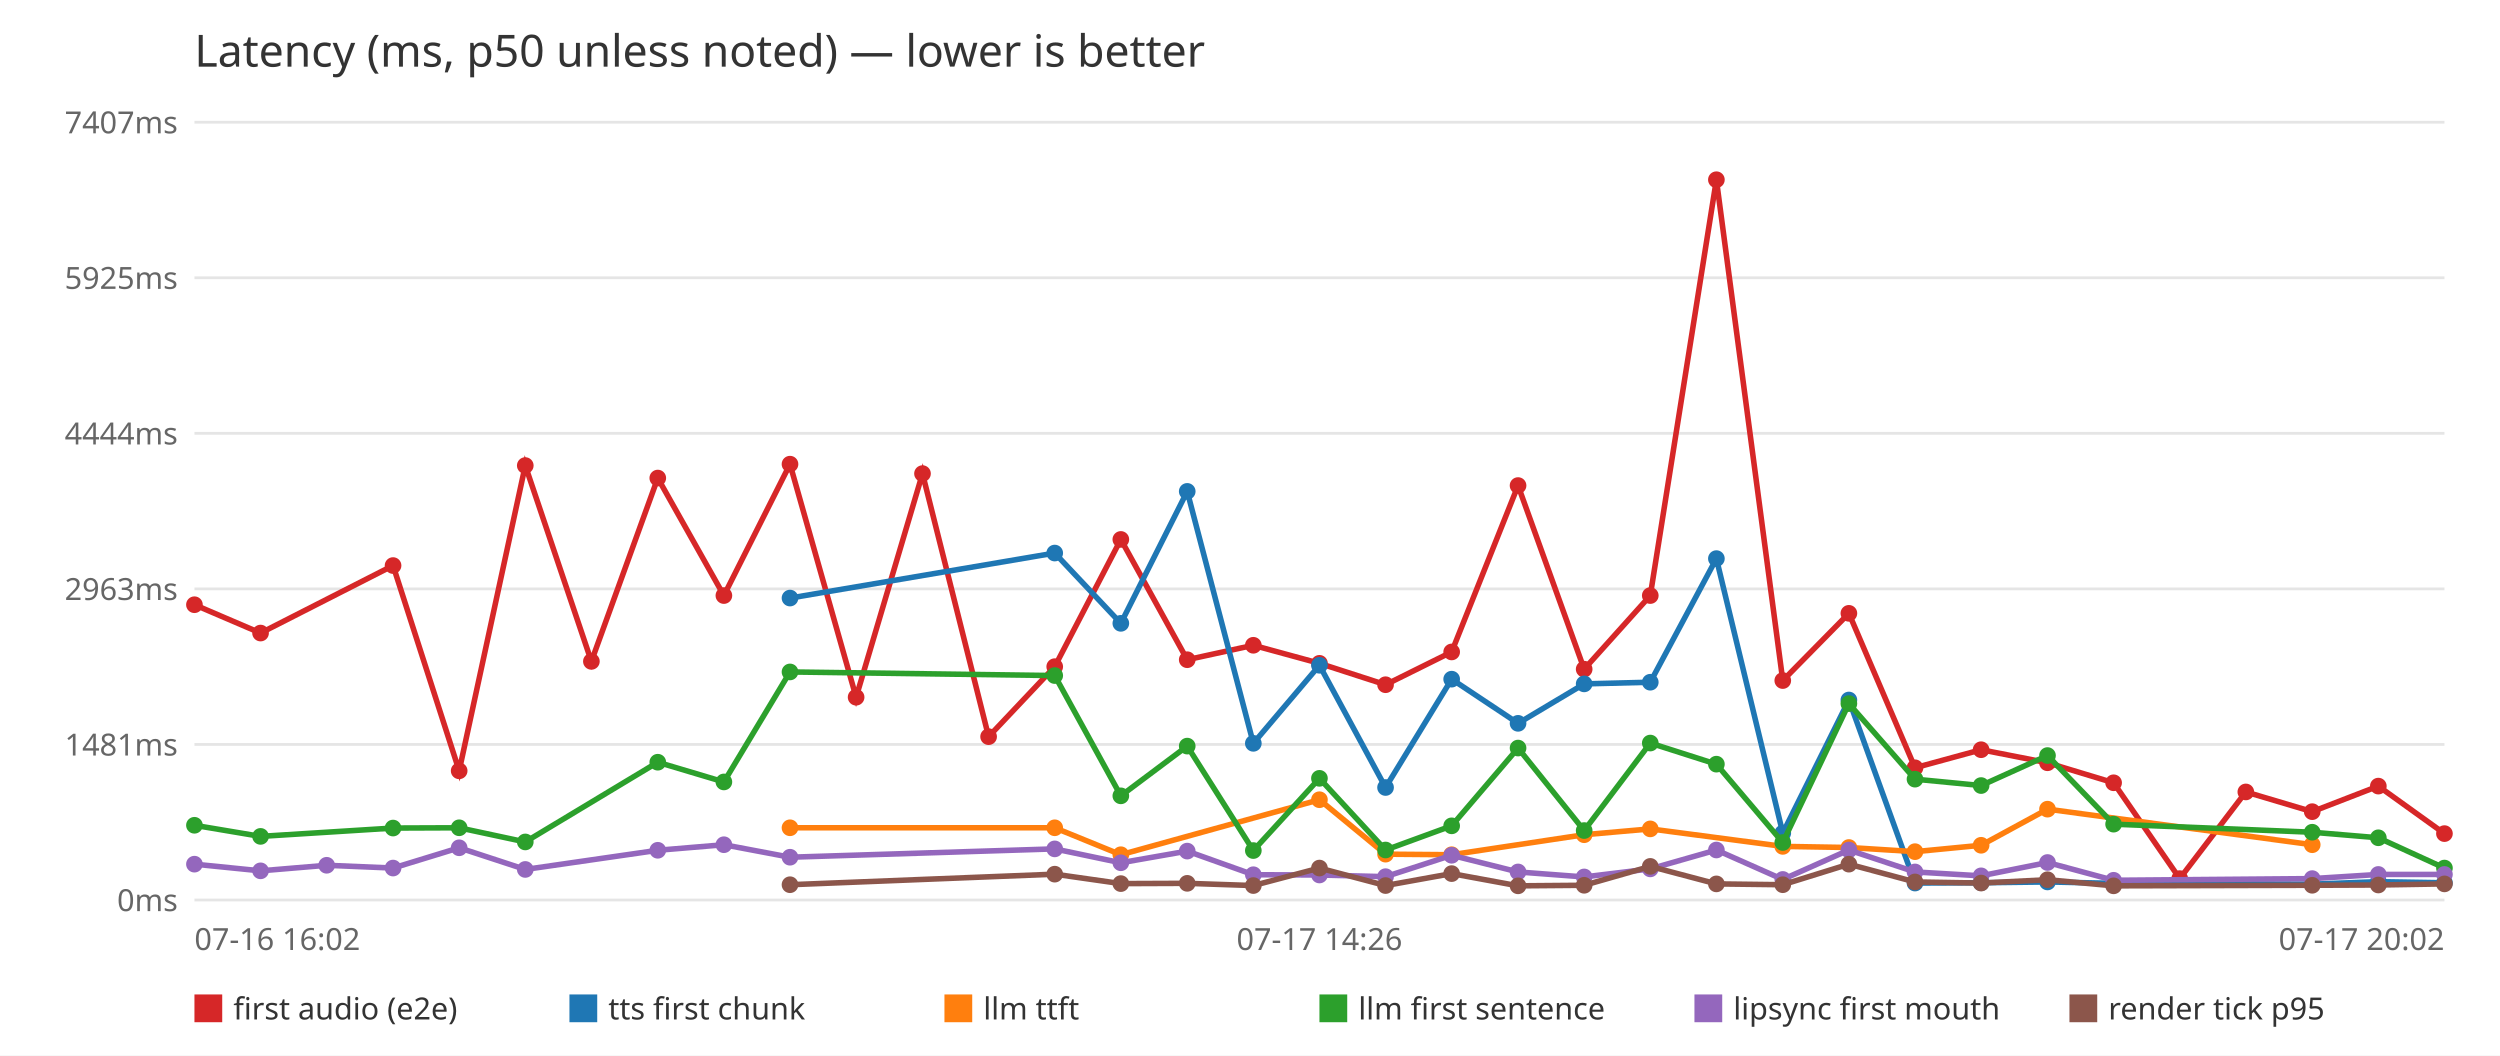
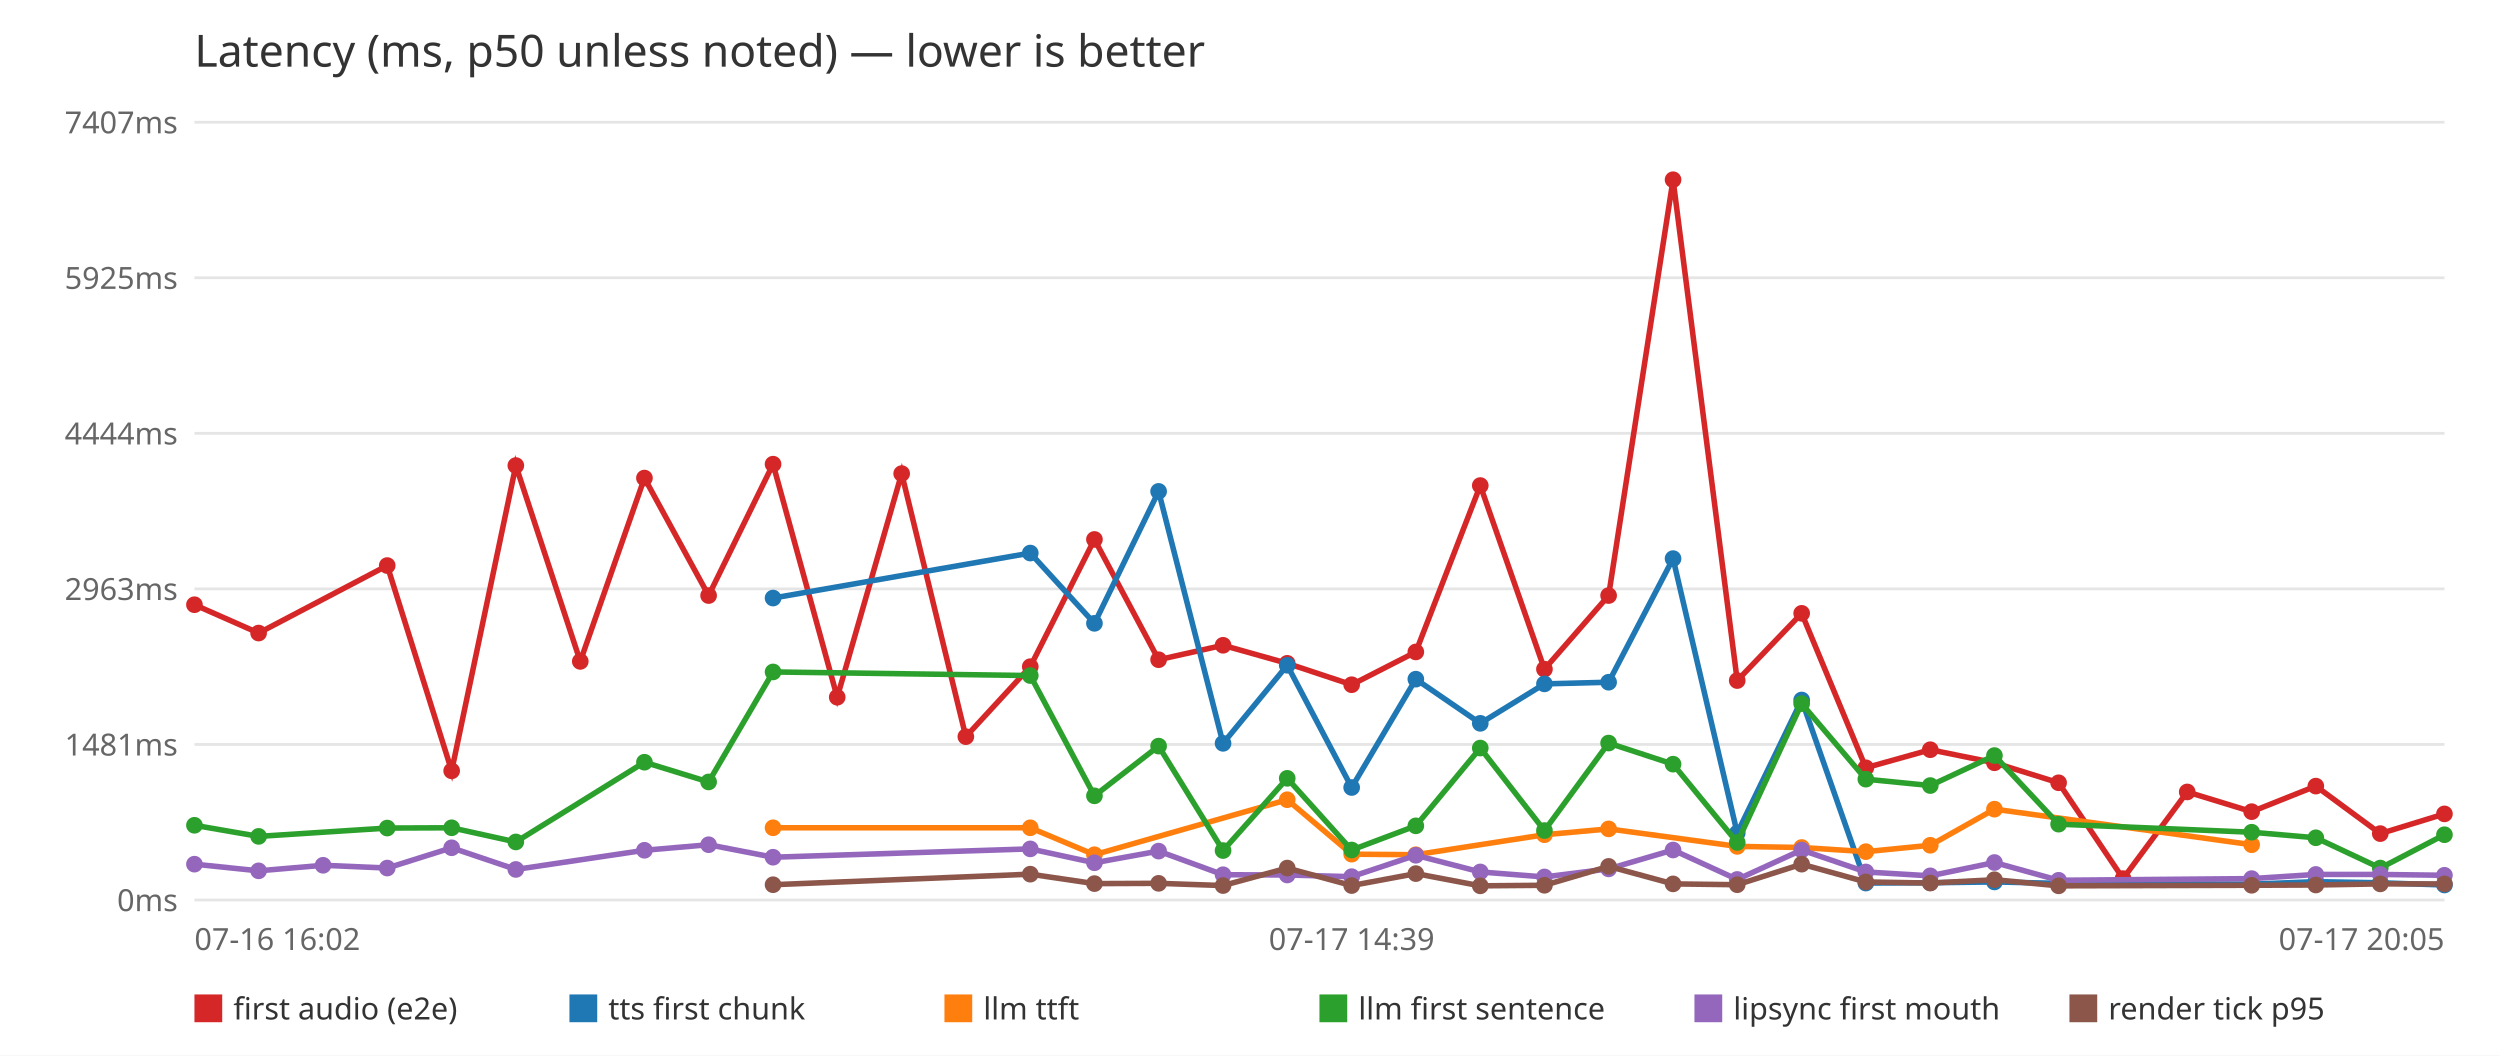
<svg xmlns="http://www.w3.org/2000/svg" width="900" height="380" viewBox="0 0 900 380" font-family="sans-serif">
  <rect width="900" height="380" fill="white" />
  <text x="70" y="24" font-size="16" fill="#333">Latency (ms, p50 unless noted) — lower is better</text>
  <line x1="70" y1="324.0" x2="880" y2="324.0" stroke="#e5e5e5" />
  <text x="64" y="328.0" font-size="11" fill="#666" text-anchor="end">0ms</text>
  <line x1="70" y1="268.0" x2="880" y2="268.0" stroke="#e5e5e5" />
  <text x="64" y="272.0" font-size="11" fill="#666" text-anchor="end">1481ms</text>
  <line x1="70" y1="212.0" x2="880" y2="212.0" stroke="#e5e5e5" />
  <text x="64" y="216.0" font-size="11" fill="#666" text-anchor="end">2963ms</text>
  <line x1="70" y1="156.0" x2="880" y2="156.0" stroke="#e5e5e5" />
  <text x="64" y="160.0" font-size="11" fill="#666" text-anchor="end">4444ms</text>
  <line x1="70" y1="100.0" x2="880" y2="100.0" stroke="#e5e5e5" />
  <text x="64" y="104.0" font-size="11" fill="#666" text-anchor="end">5925ms</text>
  <line x1="70" y1="44.0" x2="880" y2="44.0" stroke="#e5e5e5" />
  <text x="64" y="48.0" font-size="11" fill="#666" text-anchor="end">7407ms</text>
  <text x="70.0" y="342" font-size="11" fill="#666" text-anchor="start">07-16 16:02</text>
-   <text x="475.0" y="342" font-size="11" fill="#666" text-anchor="middle">07-17 14:26</text>
-   <text x="880.0" y="342" font-size="11" fill="#666" text-anchor="end">07-17 20:02</text>
-   <polyline points="70.0,217.7 93.8,227.9 141.5,203.6 165.3,277.5 189.1,167.6 212.9,238.1 236.8,172.1 260.6,214.4 284.4,167.1 308.2,251.0 332.1,170.5 355.9,265.2 379.7,240.0 403.5,194.2 427.4,237.5 451.2,232.3 475.0,238.8 498.8,246.5 522.6,234.7 546.5,174.8 570.3,240.9 594.1,214.4 617.9,64.7 641.8,245.0 665.6,220.8 689.4,276.4 713.2,269.9 737.1,274.6 760.9,281.8 784.7,316.3 808.5,285.1 832.4,292.2 856.2,283.0 880.0,300.1" fill="none" stroke="#d62728" stroke-width="2" />
+   <text x="486.6" y="342" font-size="11" fill="#666" text-anchor="middle">07-17 14:39</text>
+   <text x="880.0" y="342" font-size="11" fill="#666" text-anchor="end">07-17 20:05</text>
+   <polyline points="70.0,217.7 93.1,227.9 139.4,203.6 162.6,277.5 185.7,167.6 208.9,238.1 232.0,172.1 255.1,214.4 278.3,167.1 301.4,251.0 324.6,170.5 347.7,265.2 370.9,240.0 394.0,194.2 417.1,237.5 440.3,232.3 463.4,238.8 486.6,246.5 509.7,234.7 532.9,174.8 556.0,240.9 579.1,214.4 602.3,64.7 625.4,245.0 648.6,220.8 671.7,276.4 694.9,269.9 718.0,274.6 741.1,281.8 764.3,316.3 787.4,285.1 810.6,292.2 833.7,283.0 856.9,300.1 880.0,293.0" fill="none" stroke="#d62728" stroke-width="2" />
  <circle cx="70.0" cy="217.7" r="3" fill="#d62728" />
-   <circle cx="93.8" cy="227.9" r="3" fill="#d62728" />
-   <circle cx="141.5" cy="203.6" r="3" fill="#d62728" />
-   <circle cx="165.3" cy="277.5" r="3" fill="#d62728" />
-   <circle cx="189.1" cy="167.6" r="3" fill="#d62728" />
-   <circle cx="212.9" cy="238.1" r="3" fill="#d62728" />
-   <circle cx="236.8" cy="172.1" r="3" fill="#d62728" />
-   <circle cx="260.6" cy="214.4" r="3" fill="#d62728" />
-   <circle cx="284.4" cy="167.1" r="3" fill="#d62728" />
-   <circle cx="308.2" cy="251.0" r="3" fill="#d62728" />
-   <circle cx="332.1" cy="170.5" r="3" fill="#d62728" />
-   <circle cx="355.9" cy="265.2" r="3" fill="#d62728" />
-   <circle cx="379.7" cy="240.0" r="3" fill="#d62728" />
-   <circle cx="403.5" cy="194.2" r="3" fill="#d62728" />
-   <circle cx="427.4" cy="237.5" r="3" fill="#d62728" />
-   <circle cx="451.2" cy="232.3" r="3" fill="#d62728" />
-   <circle cx="475.0" cy="238.8" r="3" fill="#d62728" />
-   <circle cx="498.8" cy="246.5" r="3" fill="#d62728" />
-   <circle cx="522.6" cy="234.7" r="3" fill="#d62728" />
-   <circle cx="546.5" cy="174.8" r="3" fill="#d62728" />
-   <circle cx="570.3" cy="240.9" r="3" fill="#d62728" />
-   <circle cx="594.1" cy="214.4" r="3" fill="#d62728" />
-   <circle cx="617.9" cy="64.7" r="3" fill="#d62728" />
-   <circle cx="641.8" cy="245.0" r="3" fill="#d62728" />
-   <circle cx="665.6" cy="220.8" r="3" fill="#d62728" />
-   <circle cx="689.4" cy="276.4" r="3" fill="#d62728" />
-   <circle cx="713.2" cy="269.9" r="3" fill="#d62728" />
-   <circle cx="737.1" cy="274.6" r="3" fill="#d62728" />
-   <circle cx="760.9" cy="281.8" r="3" fill="#d62728" />
-   <circle cx="784.7" cy="316.3" r="3" fill="#d62728" />
-   <circle cx="808.5" cy="285.1" r="3" fill="#d62728" />
-   <circle cx="832.4" cy="292.2" r="3" fill="#d62728" />
-   <circle cx="856.2" cy="283.0" r="3" fill="#d62728" />
-   <circle cx="880.0" cy="300.1" r="3" fill="#d62728" />
+   <circle cx="93.1" cy="227.9" r="3" fill="#d62728" />
+   <circle cx="139.4" cy="203.6" r="3" fill="#d62728" />
+   <circle cx="162.6" cy="277.5" r="3" fill="#d62728" />
+   <circle cx="185.7" cy="167.6" r="3" fill="#d62728" />
+   <circle cx="208.9" cy="238.1" r="3" fill="#d62728" />
+   <circle cx="232.0" cy="172.1" r="3" fill="#d62728" />
+   <circle cx="255.1" cy="214.4" r="3" fill="#d62728" />
+   <circle cx="278.3" cy="167.1" r="3" fill="#d62728" />
+   <circle cx="301.4" cy="251.0" r="3" fill="#d62728" />
+   <circle cx="324.6" cy="170.5" r="3" fill="#d62728" />
+   <circle cx="347.7" cy="265.2" r="3" fill="#d62728" />
+   <circle cx="370.9" cy="240.0" r="3" fill="#d62728" />
+   <circle cx="394.0" cy="194.2" r="3" fill="#d62728" />
+   <circle cx="417.1" cy="237.5" r="3" fill="#d62728" />
+   <circle cx="440.3" cy="232.3" r="3" fill="#d62728" />
+   <circle cx="463.4" cy="238.8" r="3" fill="#d62728" />
+   <circle cx="486.6" cy="246.5" r="3" fill="#d62728" />
+   <circle cx="509.7" cy="234.7" r="3" fill="#d62728" />
+   <circle cx="532.9" cy="174.8" r="3" fill="#d62728" />
+   <circle cx="556.0" cy="240.9" r="3" fill="#d62728" />
+   <circle cx="579.1" cy="214.4" r="3" fill="#d62728" />
+   <circle cx="602.3" cy="64.7" r="3" fill="#d62728" />
+   <circle cx="625.4" cy="245.0" r="3" fill="#d62728" />
+   <circle cx="648.6" cy="220.8" r="3" fill="#d62728" />
+   <circle cx="671.7" cy="276.4" r="3" fill="#d62728" />
+   <circle cx="694.9" cy="269.9" r="3" fill="#d62728" />
+   <circle cx="718.0" cy="274.6" r="3" fill="#d62728" />
+   <circle cx="741.1" cy="281.8" r="3" fill="#d62728" />
+   <circle cx="764.3" cy="316.3" r="3" fill="#d62728" />
+   <circle cx="787.4" cy="285.1" r="3" fill="#d62728" />
+   <circle cx="810.6" cy="292.2" r="3" fill="#d62728" />
+   <circle cx="833.7" cy="283.0" r="3" fill="#d62728" />
+   <circle cx="856.9" cy="300.1" r="3" fill="#d62728" />
+   <circle cx="880.0" cy="293.0" r="3" fill="#d62728" />
  <rect x="70.0" y="358" width="10" height="10" fill="#d62728" />
  <text x="84.0" y="367" font-size="11" fill="#333">first audio (e2e)</text>
-   <polyline points="284.4,215.3 379.7,199.1 403.5,224.4 427.4,176.9 451.2,267.6 475.0,239.5 498.8,283.5 522.6,244.5 546.5,260.4 570.3,246.2 594.1,245.6 617.9,201.1 641.8,299.9 665.6,252.0 689.4,317.9 713.2,317.8 737.1,317.5 760.9,318.0 832.4,318.3 856.2,317.4 880.0,317.8" fill="none" stroke="#1f77b4" stroke-width="2" />
-   <circle cx="284.4" cy="215.3" r="3" fill="#1f77b4" />
-   <circle cx="379.7" cy="199.1" r="3" fill="#1f77b4" />
-   <circle cx="403.5" cy="224.4" r="3" fill="#1f77b4" />
-   <circle cx="427.4" cy="176.9" r="3" fill="#1f77b4" />
-   <circle cx="451.2" cy="267.6" r="3" fill="#1f77b4" />
-   <circle cx="475.0" cy="239.5" r="3" fill="#1f77b4" />
-   <circle cx="498.8" cy="283.5" r="3" fill="#1f77b4" />
-   <circle cx="522.6" cy="244.5" r="3" fill="#1f77b4" />
-   <circle cx="546.5" cy="260.4" r="3" fill="#1f77b4" />
-   <circle cx="570.3" cy="246.2" r="3" fill="#1f77b4" />
-   <circle cx="594.1" cy="245.6" r="3" fill="#1f77b4" />
-   <circle cx="617.9" cy="201.1" r="3" fill="#1f77b4" />
-   <circle cx="641.8" cy="299.9" r="3" fill="#1f77b4" />
-   <circle cx="665.6" cy="252.0" r="3" fill="#1f77b4" />
-   <circle cx="689.4" cy="317.9" r="3" fill="#1f77b4" />
-   <circle cx="713.2" cy="317.8" r="3" fill="#1f77b4" />
-   <circle cx="737.1" cy="317.5" r="3" fill="#1f77b4" />
-   <circle cx="760.9" cy="318.0" r="3" fill="#1f77b4" />
-   <circle cx="832.4" cy="318.3" r="3" fill="#1f77b4" />
-   <circle cx="856.2" cy="317.4" r="3" fill="#1f77b4" />
-   <circle cx="880.0" cy="317.8" r="3" fill="#1f77b4" />
+   <polyline points="278.3,215.3 370.9,199.1 394.0,224.4 417.1,176.9 440.3,267.6 463.4,239.5 486.6,283.5 509.7,244.5 532.9,260.4 556.0,246.2 579.1,245.6 602.3,201.1 625.4,299.9 648.6,252.0 671.7,317.9 694.9,317.8 718.0,317.5 741.1,318.0 810.6,318.3 833.7,317.4 856.9,317.8 880.0,318.6" fill="none" stroke="#1f77b4" stroke-width="2" />
+   <circle cx="278.3" cy="215.3" r="3" fill="#1f77b4" />
+   <circle cx="370.9" cy="199.1" r="3" fill="#1f77b4" />
+   <circle cx="394.0" cy="224.4" r="3" fill="#1f77b4" />
+   <circle cx="417.1" cy="176.9" r="3" fill="#1f77b4" />
+   <circle cx="440.3" cy="267.6" r="3" fill="#1f77b4" />
+   <circle cx="463.4" cy="239.5" r="3" fill="#1f77b4" />
+   <circle cx="486.6" cy="283.5" r="3" fill="#1f77b4" />
+   <circle cx="509.7" cy="244.5" r="3" fill="#1f77b4" />
+   <circle cx="532.9" cy="260.4" r="3" fill="#1f77b4" />
+   <circle cx="556.0" cy="246.2" r="3" fill="#1f77b4" />
+   <circle cx="579.1" cy="245.6" r="3" fill="#1f77b4" />
+   <circle cx="602.3" cy="201.1" r="3" fill="#1f77b4" />
+   <circle cx="625.4" cy="299.9" r="3" fill="#1f77b4" />
+   <circle cx="648.6" cy="252.0" r="3" fill="#1f77b4" />
+   <circle cx="671.7" cy="317.9" r="3" fill="#1f77b4" />
+   <circle cx="694.9" cy="317.8" r="3" fill="#1f77b4" />
+   <circle cx="718.0" cy="317.5" r="3" fill="#1f77b4" />
+   <circle cx="741.1" cy="318.0" r="3" fill="#1f77b4" />
+   <circle cx="810.6" cy="318.3" r="3" fill="#1f77b4" />
+   <circle cx="833.7" cy="317.4" r="3" fill="#1f77b4" />
+   <circle cx="856.9" cy="317.8" r="3" fill="#1f77b4" />
+   <circle cx="880.0" cy="318.6" r="3" fill="#1f77b4" />
  <rect x="205.0" y="358" width="10" height="10" fill="#1f77b4" />
  <text x="219.0" y="367" font-size="11" fill="#333">tts first chunk</text>
-   <polyline points="284.4,298.0 379.7,298.0 403.5,307.7 475.0,287.9 498.8,307.5 522.6,307.7 570.3,300.5 594.1,298.4 641.8,304.7 665.6,305.1 689.4,306.6 713.2,304.3 737.1,291.3 832.4,304.1" fill="none" stroke="#ff7f0e" stroke-width="2" />
-   <circle cx="284.4" cy="298.0" r="3" fill="#ff7f0e" />
-   <circle cx="379.7" cy="298.0" r="3" fill="#ff7f0e" />
-   <circle cx="403.5" cy="307.7" r="3" fill="#ff7f0e" />
-   <circle cx="475.0" cy="287.9" r="3" fill="#ff7f0e" />
-   <circle cx="498.8" cy="307.5" r="3" fill="#ff7f0e" />
-   <circle cx="522.6" cy="307.7" r="3" fill="#ff7f0e" />
-   <circle cx="570.3" cy="300.5" r="3" fill="#ff7f0e" />
-   <circle cx="594.1" cy="298.4" r="3" fill="#ff7f0e" />
-   <circle cx="641.8" cy="304.7" r="3" fill="#ff7f0e" />
-   <circle cx="665.6" cy="305.1" r="3" fill="#ff7f0e" />
-   <circle cx="689.4" cy="306.6" r="3" fill="#ff7f0e" />
-   <circle cx="713.2" cy="304.3" r="3" fill="#ff7f0e" />
-   <circle cx="737.1" cy="291.3" r="3" fill="#ff7f0e" />
-   <circle cx="832.4" cy="304.1" r="3" fill="#ff7f0e" />
+   <polyline points="278.3,298.0 370.9,298.0 394.0,307.7 463.4,287.9 486.6,307.5 509.7,307.7 556.0,300.5 579.1,298.4 625.4,304.7 648.6,305.1 671.7,306.6 694.9,304.3 718.0,291.3 810.6,304.1" fill="none" stroke="#ff7f0e" stroke-width="2" />
+   <circle cx="278.3" cy="298.0" r="3" fill="#ff7f0e" />
+   <circle cx="370.9" cy="298.0" r="3" fill="#ff7f0e" />
+   <circle cx="394.0" cy="307.7" r="3" fill="#ff7f0e" />
+   <circle cx="463.4" cy="287.9" r="3" fill="#ff7f0e" />
+   <circle cx="486.6" cy="307.5" r="3" fill="#ff7f0e" />
+   <circle cx="509.7" cy="307.7" r="3" fill="#ff7f0e" />
+   <circle cx="556.0" cy="300.5" r="3" fill="#ff7f0e" />
+   <circle cx="579.1" cy="298.4" r="3" fill="#ff7f0e" />
+   <circle cx="625.4" cy="304.7" r="3" fill="#ff7f0e" />
+   <circle cx="648.6" cy="305.1" r="3" fill="#ff7f0e" />
+   <circle cx="671.7" cy="306.6" r="3" fill="#ff7f0e" />
+   <circle cx="694.9" cy="304.3" r="3" fill="#ff7f0e" />
+   <circle cx="718.0" cy="291.3" r="3" fill="#ff7f0e" />
+   <circle cx="810.6" cy="304.1" r="3" fill="#ff7f0e" />
  <rect x="340.0" y="358" width="10" height="10" fill="#ff7f0e" />
  <text x="354.0" y="367" font-size="11" fill="#333">llm ttft</text>
-   <polyline points="70.0,297.1 93.8,301.1 141.5,298.1 165.3,298.0 189.1,303.1 236.8,274.4 260.6,281.5 284.4,241.9 379.7,243.2 403.5,286.5 427.4,268.6 451.2,306.2 475.0,280.2 498.8,306.0 522.6,297.3 546.5,269.3 570.3,299.0 594.1,267.5 617.9,275.1 641.8,303.3 665.6,253.3 689.4,280.5 713.2,282.8 737.1,272.0 760.9,296.7 832.4,299.6 856.2,301.6 880.0,312.5" fill="none" stroke="#2ca02c" stroke-width="2" />
+   <polyline points="70.0,297.1 93.1,301.1 139.4,298.1 162.6,298.0 185.7,303.1 232.0,274.4 255.1,281.5 278.3,241.9 370.9,243.2 394.0,286.5 417.1,268.6 440.3,306.2 463.4,280.2 486.6,306.0 509.7,297.3 532.9,269.3 556.0,299.0 579.1,267.5 602.3,275.1 625.4,303.3 648.6,253.3 671.7,280.5 694.9,282.8 718.0,272.0 741.1,296.7 810.6,299.6 833.7,301.6 856.9,312.5 880.0,300.5" fill="none" stroke="#2ca02c" stroke-width="2" />
  <circle cx="70.0" cy="297.1" r="3" fill="#2ca02c" />
-   <circle cx="93.8" cy="301.1" r="3" fill="#2ca02c" />
-   <circle cx="141.5" cy="298.1" r="3" fill="#2ca02c" />
-   <circle cx="165.3" cy="298.0" r="3" fill="#2ca02c" />
-   <circle cx="189.1" cy="303.1" r="3" fill="#2ca02c" />
-   <circle cx="236.8" cy="274.4" r="3" fill="#2ca02c" />
-   <circle cx="260.6" cy="281.5" r="3" fill="#2ca02c" />
-   <circle cx="284.4" cy="241.9" r="3" fill="#2ca02c" />
-   <circle cx="379.7" cy="243.2" r="3" fill="#2ca02c" />
-   <circle cx="403.5" cy="286.5" r="3" fill="#2ca02c" />
-   <circle cx="427.4" cy="268.6" r="3" fill="#2ca02c" />
-   <circle cx="451.2" cy="306.2" r="3" fill="#2ca02c" />
-   <circle cx="475.0" cy="280.2" r="3" fill="#2ca02c" />
-   <circle cx="498.8" cy="306.0" r="3" fill="#2ca02c" />
-   <circle cx="522.6" cy="297.3" r="3" fill="#2ca02c" />
-   <circle cx="546.5" cy="269.3" r="3" fill="#2ca02c" />
-   <circle cx="570.3" cy="299.0" r="3" fill="#2ca02c" />
-   <circle cx="594.1" cy="267.5" r="3" fill="#2ca02c" />
-   <circle cx="617.9" cy="275.1" r="3" fill="#2ca02c" />
-   <circle cx="641.8" cy="303.3" r="3" fill="#2ca02c" />
-   <circle cx="665.6" cy="253.3" r="3" fill="#2ca02c" />
-   <circle cx="689.4" cy="280.5" r="3" fill="#2ca02c" />
-   <circle cx="713.2" cy="282.8" r="3" fill="#2ca02c" />
-   <circle cx="737.1" cy="272.0" r="3" fill="#2ca02c" />
-   <circle cx="760.9" cy="296.7" r="3" fill="#2ca02c" />
-   <circle cx="832.4" cy="299.6" r="3" fill="#2ca02c" />
-   <circle cx="856.2" cy="301.6" r="3" fill="#2ca02c" />
-   <circle cx="880.0" cy="312.5" r="3" fill="#2ca02c" />
+   <circle cx="93.1" cy="301.1" r="3" fill="#2ca02c" />
+   <circle cx="139.4" cy="298.1" r="3" fill="#2ca02c" />
+   <circle cx="162.6" cy="298.0" r="3" fill="#2ca02c" />
+   <circle cx="185.7" cy="303.1" r="3" fill="#2ca02c" />
+   <circle cx="232.0" cy="274.4" r="3" fill="#2ca02c" />
+   <circle cx="255.1" cy="281.5" r="3" fill="#2ca02c" />
+   <circle cx="278.3" cy="241.9" r="3" fill="#2ca02c" />
+   <circle cx="370.9" cy="243.2" r="3" fill="#2ca02c" />
+   <circle cx="394.0" cy="286.5" r="3" fill="#2ca02c" />
+   <circle cx="417.1" cy="268.6" r="3" fill="#2ca02c" />
+   <circle cx="440.3" cy="306.2" r="3" fill="#2ca02c" />
+   <circle cx="463.4" cy="280.2" r="3" fill="#2ca02c" />
+   <circle cx="486.6" cy="306.0" r="3" fill="#2ca02c" />
+   <circle cx="509.7" cy="297.3" r="3" fill="#2ca02c" />
+   <circle cx="532.9" cy="269.3" r="3" fill="#2ca02c" />
+   <circle cx="556.0" cy="299.0" r="3" fill="#2ca02c" />
+   <circle cx="579.1" cy="267.5" r="3" fill="#2ca02c" />
+   <circle cx="602.3" cy="275.1" r="3" fill="#2ca02c" />
+   <circle cx="625.4" cy="303.3" r="3" fill="#2ca02c" />
+   <circle cx="648.6" cy="253.3" r="3" fill="#2ca02c" />
+   <circle cx="671.7" cy="280.5" r="3" fill="#2ca02c" />
+   <circle cx="694.9" cy="282.8" r="3" fill="#2ca02c" />
+   <circle cx="718.0" cy="272.0" r="3" fill="#2ca02c" />
+   <circle cx="741.1" cy="296.7" r="3" fill="#2ca02c" />
+   <circle cx="810.6" cy="299.6" r="3" fill="#2ca02c" />
+   <circle cx="833.7" cy="301.6" r="3" fill="#2ca02c" />
+   <circle cx="856.9" cy="312.5" r="3" fill="#2ca02c" />
+   <circle cx="880.0" cy="300.5" r="3" fill="#2ca02c" />
  <rect x="475.0" y="358" width="10" height="10" fill="#2ca02c" />
  <text x="489.0" y="367" font-size="11" fill="#333">llm first sentence</text>
-   <polyline points="70.0,311.1 93.8,313.5 117.6,311.5 141.5,312.5 165.3,305.2 189.1,313.0 236.8,306.1 260.6,304.1 284.4,308.6 379.7,305.6 403.5,310.6 427.4,306.4 451.2,314.9 475.0,315.0 498.8,315.6 522.6,307.9 546.5,313.9 570.3,315.7 594.1,312.8 617.9,306.0 641.8,316.6 665.6,306.0 689.4,313.9 713.2,315.3 737.1,310.5 760.9,316.9 832.4,316.3 856.2,314.8 880.0,314.8" fill="none" stroke="#9467bd" stroke-width="2" />
+   <polyline points="70.0,311.1 93.1,313.5 116.3,311.5 139.4,312.5 162.6,305.2 185.7,313.0 232.0,306.1 255.1,304.1 278.3,308.6 370.9,305.6 394.0,310.6 417.1,306.4 440.3,314.9 463.4,315.0 486.6,315.6 509.7,307.9 532.9,313.9 556.0,315.7 579.1,312.8 602.3,306.0 625.4,316.6 648.6,306.0 671.7,313.9 694.9,315.3 718.0,310.5 741.1,316.9 810.6,316.3 833.7,314.8 856.9,314.8 880.0,315.1" fill="none" stroke="#9467bd" stroke-width="2" />
  <circle cx="70.0" cy="311.1" r="3" fill="#9467bd" />
-   <circle cx="93.8" cy="313.5" r="3" fill="#9467bd" />
-   <circle cx="117.6" cy="311.5" r="3" fill="#9467bd" />
-   <circle cx="141.5" cy="312.5" r="3" fill="#9467bd" />
-   <circle cx="165.3" cy="305.2" r="3" fill="#9467bd" />
-   <circle cx="189.1" cy="313.0" r="3" fill="#9467bd" />
-   <circle cx="236.8" cy="306.1" r="3" fill="#9467bd" />
-   <circle cx="260.6" cy="304.1" r="3" fill="#9467bd" />
-   <circle cx="284.4" cy="308.6" r="3" fill="#9467bd" />
-   <circle cx="379.7" cy="305.6" r="3" fill="#9467bd" />
-   <circle cx="403.5" cy="310.6" r="3" fill="#9467bd" />
-   <circle cx="427.4" cy="306.4" r="3" fill="#9467bd" />
-   <circle cx="451.2" cy="314.9" r="3" fill="#9467bd" />
-   <circle cx="475.0" cy="315.0" r="3" fill="#9467bd" />
-   <circle cx="498.8" cy="315.6" r="3" fill="#9467bd" />
-   <circle cx="522.6" cy="307.9" r="3" fill="#9467bd" />
-   <circle cx="546.5" cy="313.9" r="3" fill="#9467bd" />
-   <circle cx="570.3" cy="315.7" r="3" fill="#9467bd" />
-   <circle cx="594.1" cy="312.8" r="3" fill="#9467bd" />
-   <circle cx="617.9" cy="306.0" r="3" fill="#9467bd" />
-   <circle cx="641.8" cy="316.6" r="3" fill="#9467bd" />
-   <circle cx="665.6" cy="306.0" r="3" fill="#9467bd" />
-   <circle cx="689.4" cy="313.9" r="3" fill="#9467bd" />
-   <circle cx="713.2" cy="315.3" r="3" fill="#9467bd" />
-   <circle cx="737.1" cy="310.5" r="3" fill="#9467bd" />
-   <circle cx="760.9" cy="316.9" r="3" fill="#9467bd" />
-   <circle cx="832.4" cy="316.3" r="3" fill="#9467bd" />
-   <circle cx="856.2" cy="314.8" r="3" fill="#9467bd" />
-   <circle cx="880.0" cy="314.8" r="3" fill="#9467bd" />
+   <circle cx="93.1" cy="313.5" r="3" fill="#9467bd" />
+   <circle cx="116.3" cy="311.5" r="3" fill="#9467bd" />
+   <circle cx="139.4" cy="312.5" r="3" fill="#9467bd" />
+   <circle cx="162.6" cy="305.2" r="3" fill="#9467bd" />
+   <circle cx="185.7" cy="313.0" r="3" fill="#9467bd" />
+   <circle cx="232.0" cy="306.1" r="3" fill="#9467bd" />
+   <circle cx="255.1" cy="304.1" r="3" fill="#9467bd" />
+   <circle cx="278.3" cy="308.6" r="3" fill="#9467bd" />
+   <circle cx="370.9" cy="305.6" r="3" fill="#9467bd" />
+   <circle cx="394.0" cy="310.6" r="3" fill="#9467bd" />
+   <circle cx="417.1" cy="306.4" r="3" fill="#9467bd" />
+   <circle cx="440.3" cy="314.9" r="3" fill="#9467bd" />
+   <circle cx="463.4" cy="315.0" r="3" fill="#9467bd" />
+   <circle cx="486.6" cy="315.6" r="3" fill="#9467bd" />
+   <circle cx="509.7" cy="307.9" r="3" fill="#9467bd" />
+   <circle cx="532.9" cy="313.9" r="3" fill="#9467bd" />
+   <circle cx="556.0" cy="315.7" r="3" fill="#9467bd" />
+   <circle cx="579.1" cy="312.8" r="3" fill="#9467bd" />
+   <circle cx="602.3" cy="306.0" r="3" fill="#9467bd" />
+   <circle cx="625.4" cy="316.6" r="3" fill="#9467bd" />
+   <circle cx="648.6" cy="306.0" r="3" fill="#9467bd" />
+   <circle cx="671.7" cy="313.9" r="3" fill="#9467bd" />
+   <circle cx="694.9" cy="315.3" r="3" fill="#9467bd" />
+   <circle cx="718.0" cy="310.5" r="3" fill="#9467bd" />
+   <circle cx="741.1" cy="316.9" r="3" fill="#9467bd" />
+   <circle cx="810.6" cy="316.3" r="3" fill="#9467bd" />
+   <circle cx="833.7" cy="314.8" r="3" fill="#9467bd" />
+   <circle cx="856.9" cy="314.8" r="3" fill="#9467bd" />
+   <circle cx="880.0" cy="315.1" r="3" fill="#9467bd" />
  <rect x="610.0" y="358" width="10" height="10" fill="#9467bd" />
  <text x="624.0" y="367" font-size="11" fill="#333">lipsync first mouth</text>
-   <polyline points="284.4,318.5 379.7,314.7 403.5,318.1 427.4,318.0 451.2,318.8 475.0,312.5 498.8,318.8 522.6,314.5 546.5,318.9 570.3,318.7 594.1,311.9 617.9,318.2 641.8,318.5 665.6,311.1 689.4,317.5 713.2,317.9 737.1,316.7 760.9,318.9 832.4,318.7 856.2,318.6 880.0,318.2" fill="none" stroke="#8c564b" stroke-width="2" />
-   <circle cx="284.4" cy="318.5" r="3" fill="#8c564b" />
-   <circle cx="379.7" cy="314.7" r="3" fill="#8c564b" />
-   <circle cx="403.5" cy="318.1" r="3" fill="#8c564b" />
-   <circle cx="427.4" cy="318.0" r="3" fill="#8c564b" />
-   <circle cx="451.2" cy="318.8" r="3" fill="#8c564b" />
-   <circle cx="475.0" cy="312.5" r="3" fill="#8c564b" />
-   <circle cx="498.8" cy="318.8" r="3" fill="#8c564b" />
-   <circle cx="522.6" cy="314.5" r="3" fill="#8c564b" />
-   <circle cx="546.5" cy="318.9" r="3" fill="#8c564b" />
-   <circle cx="570.3" cy="318.7" r="3" fill="#8c564b" />
-   <circle cx="594.1" cy="311.9" r="3" fill="#8c564b" />
-   <circle cx="617.9" cy="318.2" r="3" fill="#8c564b" />
-   <circle cx="641.8" cy="318.5" r="3" fill="#8c564b" />
-   <circle cx="665.6" cy="311.1" r="3" fill="#8c564b" />
-   <circle cx="689.4" cy="317.5" r="3" fill="#8c564b" />
-   <circle cx="713.2" cy="317.9" r="3" fill="#8c564b" />
-   <circle cx="737.1" cy="316.7" r="3" fill="#8c564b" />
-   <circle cx="760.9" cy="318.9" r="3" fill="#8c564b" />
-   <circle cx="832.4" cy="318.7" r="3" fill="#8c564b" />
-   <circle cx="856.2" cy="318.6" r="3" fill="#8c564b" />
+   <polyline points="278.3,318.5 370.9,314.7 394.0,318.1 417.1,318.0 440.3,318.8 463.4,312.5 486.6,318.8 509.7,314.5 532.9,318.9 556.0,318.7 579.1,311.9 602.3,318.2 625.4,318.5 648.6,311.1 671.7,317.5 694.9,317.9 718.0,316.7 741.1,318.9 810.6,318.7 833.7,318.6 856.9,318.2 880.0,318.2" fill="none" stroke="#8c564b" stroke-width="2" />
+   <circle cx="278.3" cy="318.5" r="3" fill="#8c564b" />
+   <circle cx="370.9" cy="314.7" r="3" fill="#8c564b" />
+   <circle cx="394.0" cy="318.1" r="3" fill="#8c564b" />
+   <circle cx="417.1" cy="318.0" r="3" fill="#8c564b" />
+   <circle cx="440.3" cy="318.8" r="3" fill="#8c564b" />
+   <circle cx="463.4" cy="312.5" r="3" fill="#8c564b" />
+   <circle cx="486.6" cy="318.8" r="3" fill="#8c564b" />
+   <circle cx="509.7" cy="314.5" r="3" fill="#8c564b" />
+   <circle cx="532.9" cy="318.9" r="3" fill="#8c564b" />
+   <circle cx="556.0" cy="318.7" r="3" fill="#8c564b" />
+   <circle cx="579.1" cy="311.9" r="3" fill="#8c564b" />
+   <circle cx="602.3" cy="318.2" r="3" fill="#8c564b" />
+   <circle cx="625.4" cy="318.5" r="3" fill="#8c564b" />
+   <circle cx="648.6" cy="311.1" r="3" fill="#8c564b" />
+   <circle cx="671.7" cy="317.5" r="3" fill="#8c564b" />
+   <circle cx="694.9" cy="317.9" r="3" fill="#8c564b" />
+   <circle cx="718.0" cy="316.7" r="3" fill="#8c564b" />
+   <circle cx="741.1" cy="318.9" r="3" fill="#8c564b" />
+   <circle cx="810.6" cy="318.7" r="3" fill="#8c564b" />
+   <circle cx="833.7" cy="318.6" r="3" fill="#8c564b" />
+   <circle cx="856.9" cy="318.2" r="3" fill="#8c564b" />
  <circle cx="880.0" cy="318.2" r="3" fill="#8c564b" />
  <rect x="745.0" y="358" width="10" height="10" fill="#8c564b" />
  <text x="759.0" y="367" font-size="11" fill="#333">render tick p95</text>
</svg>
